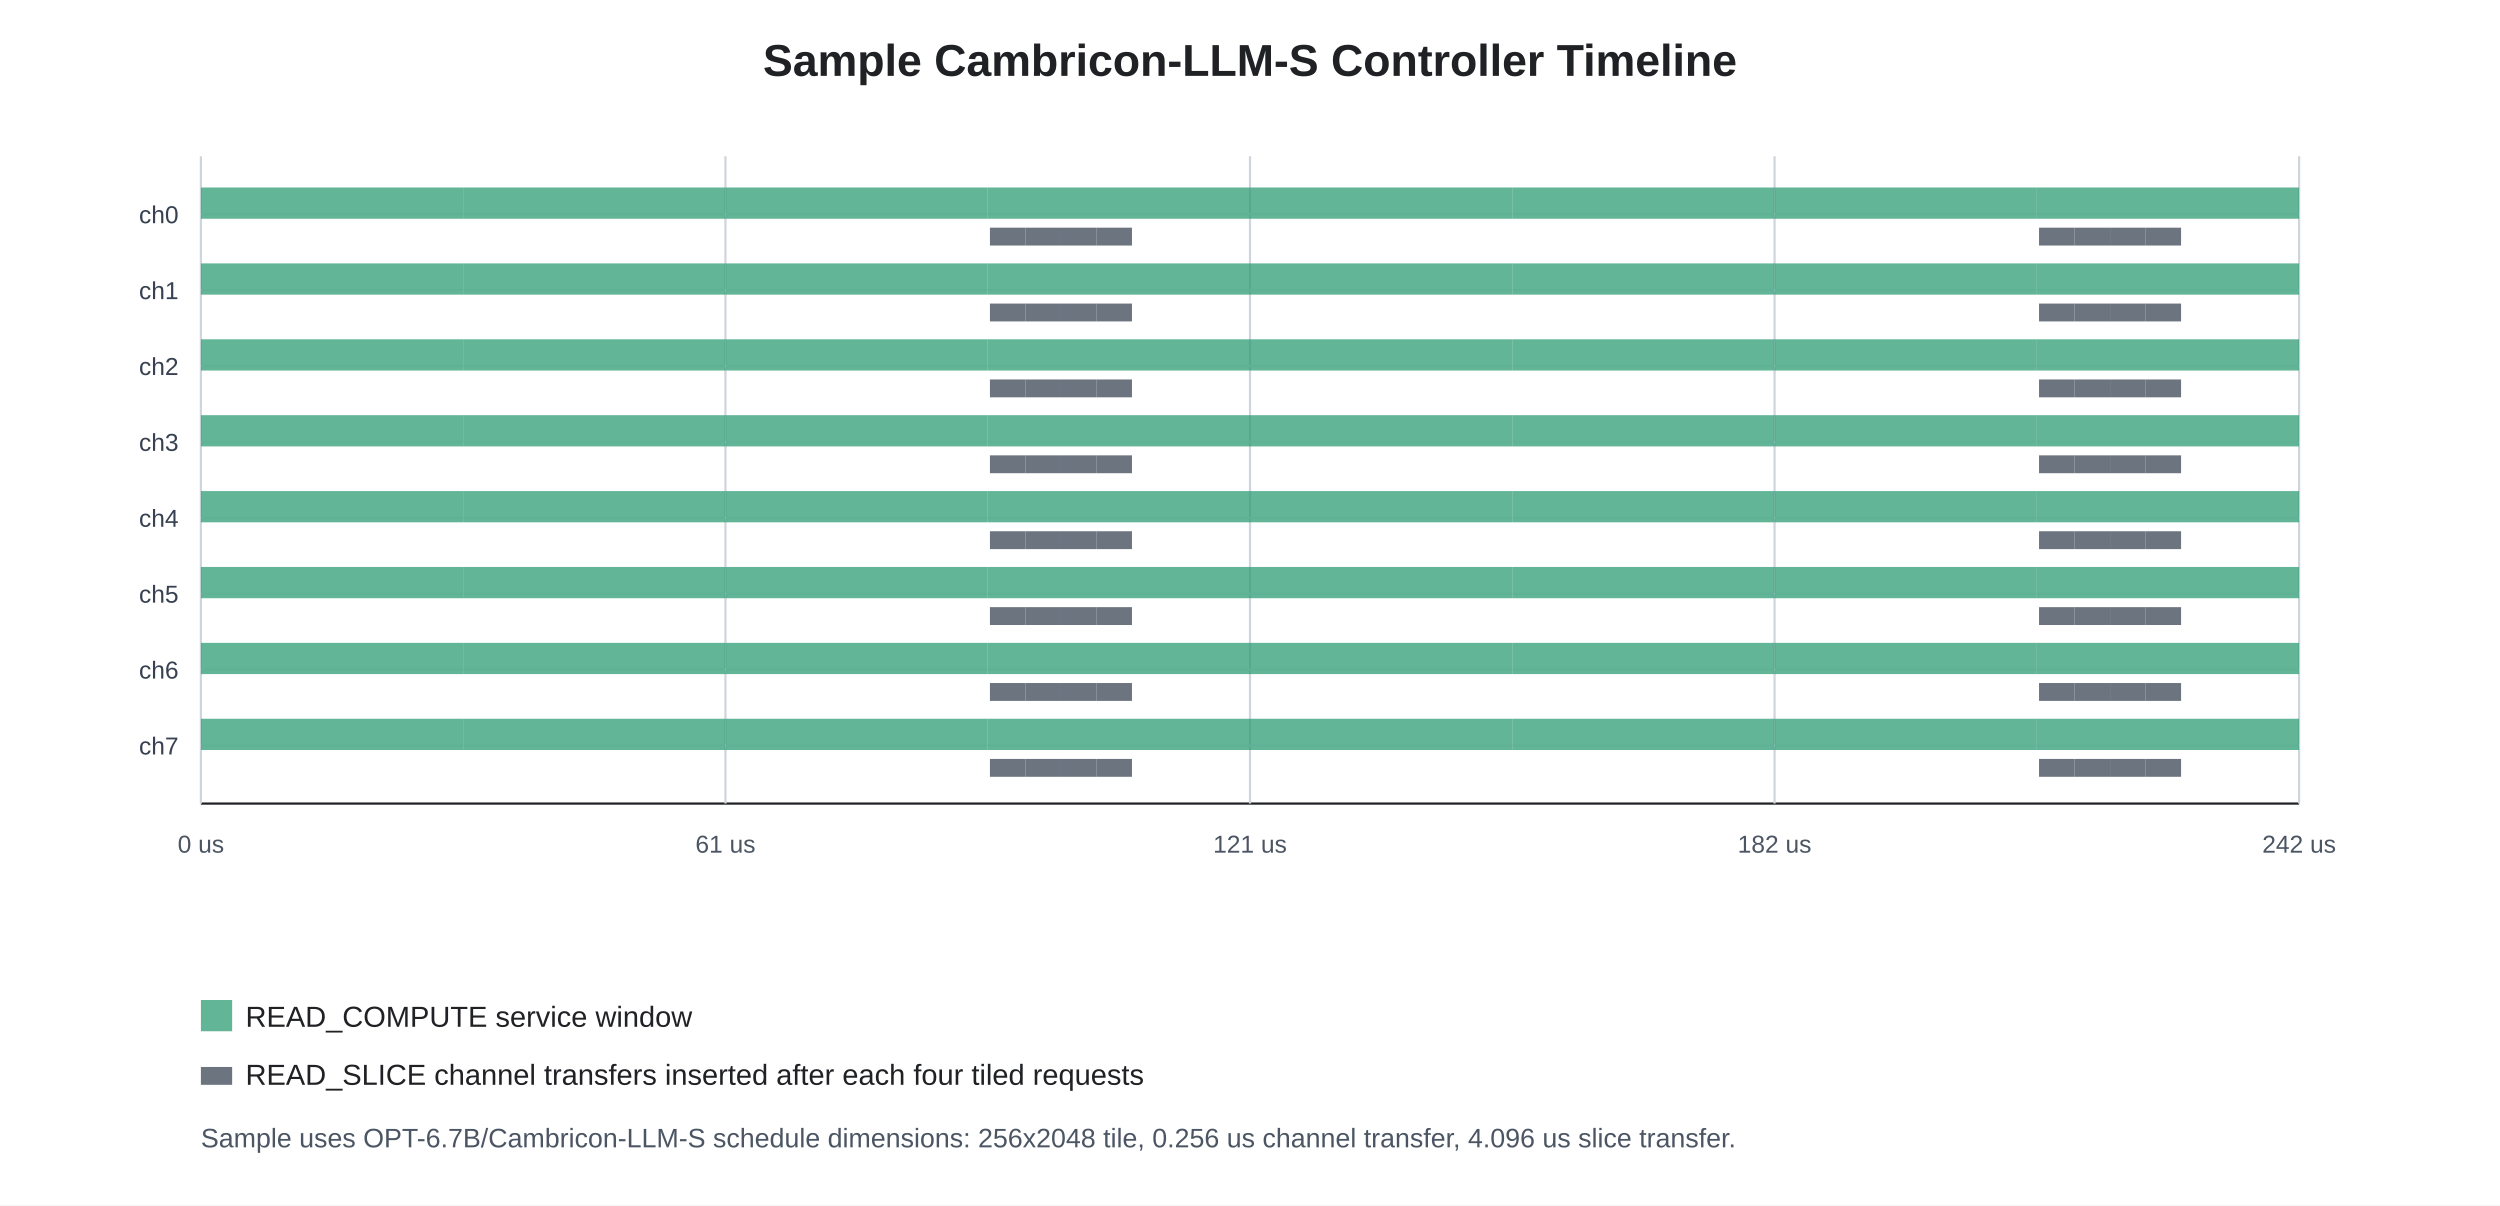
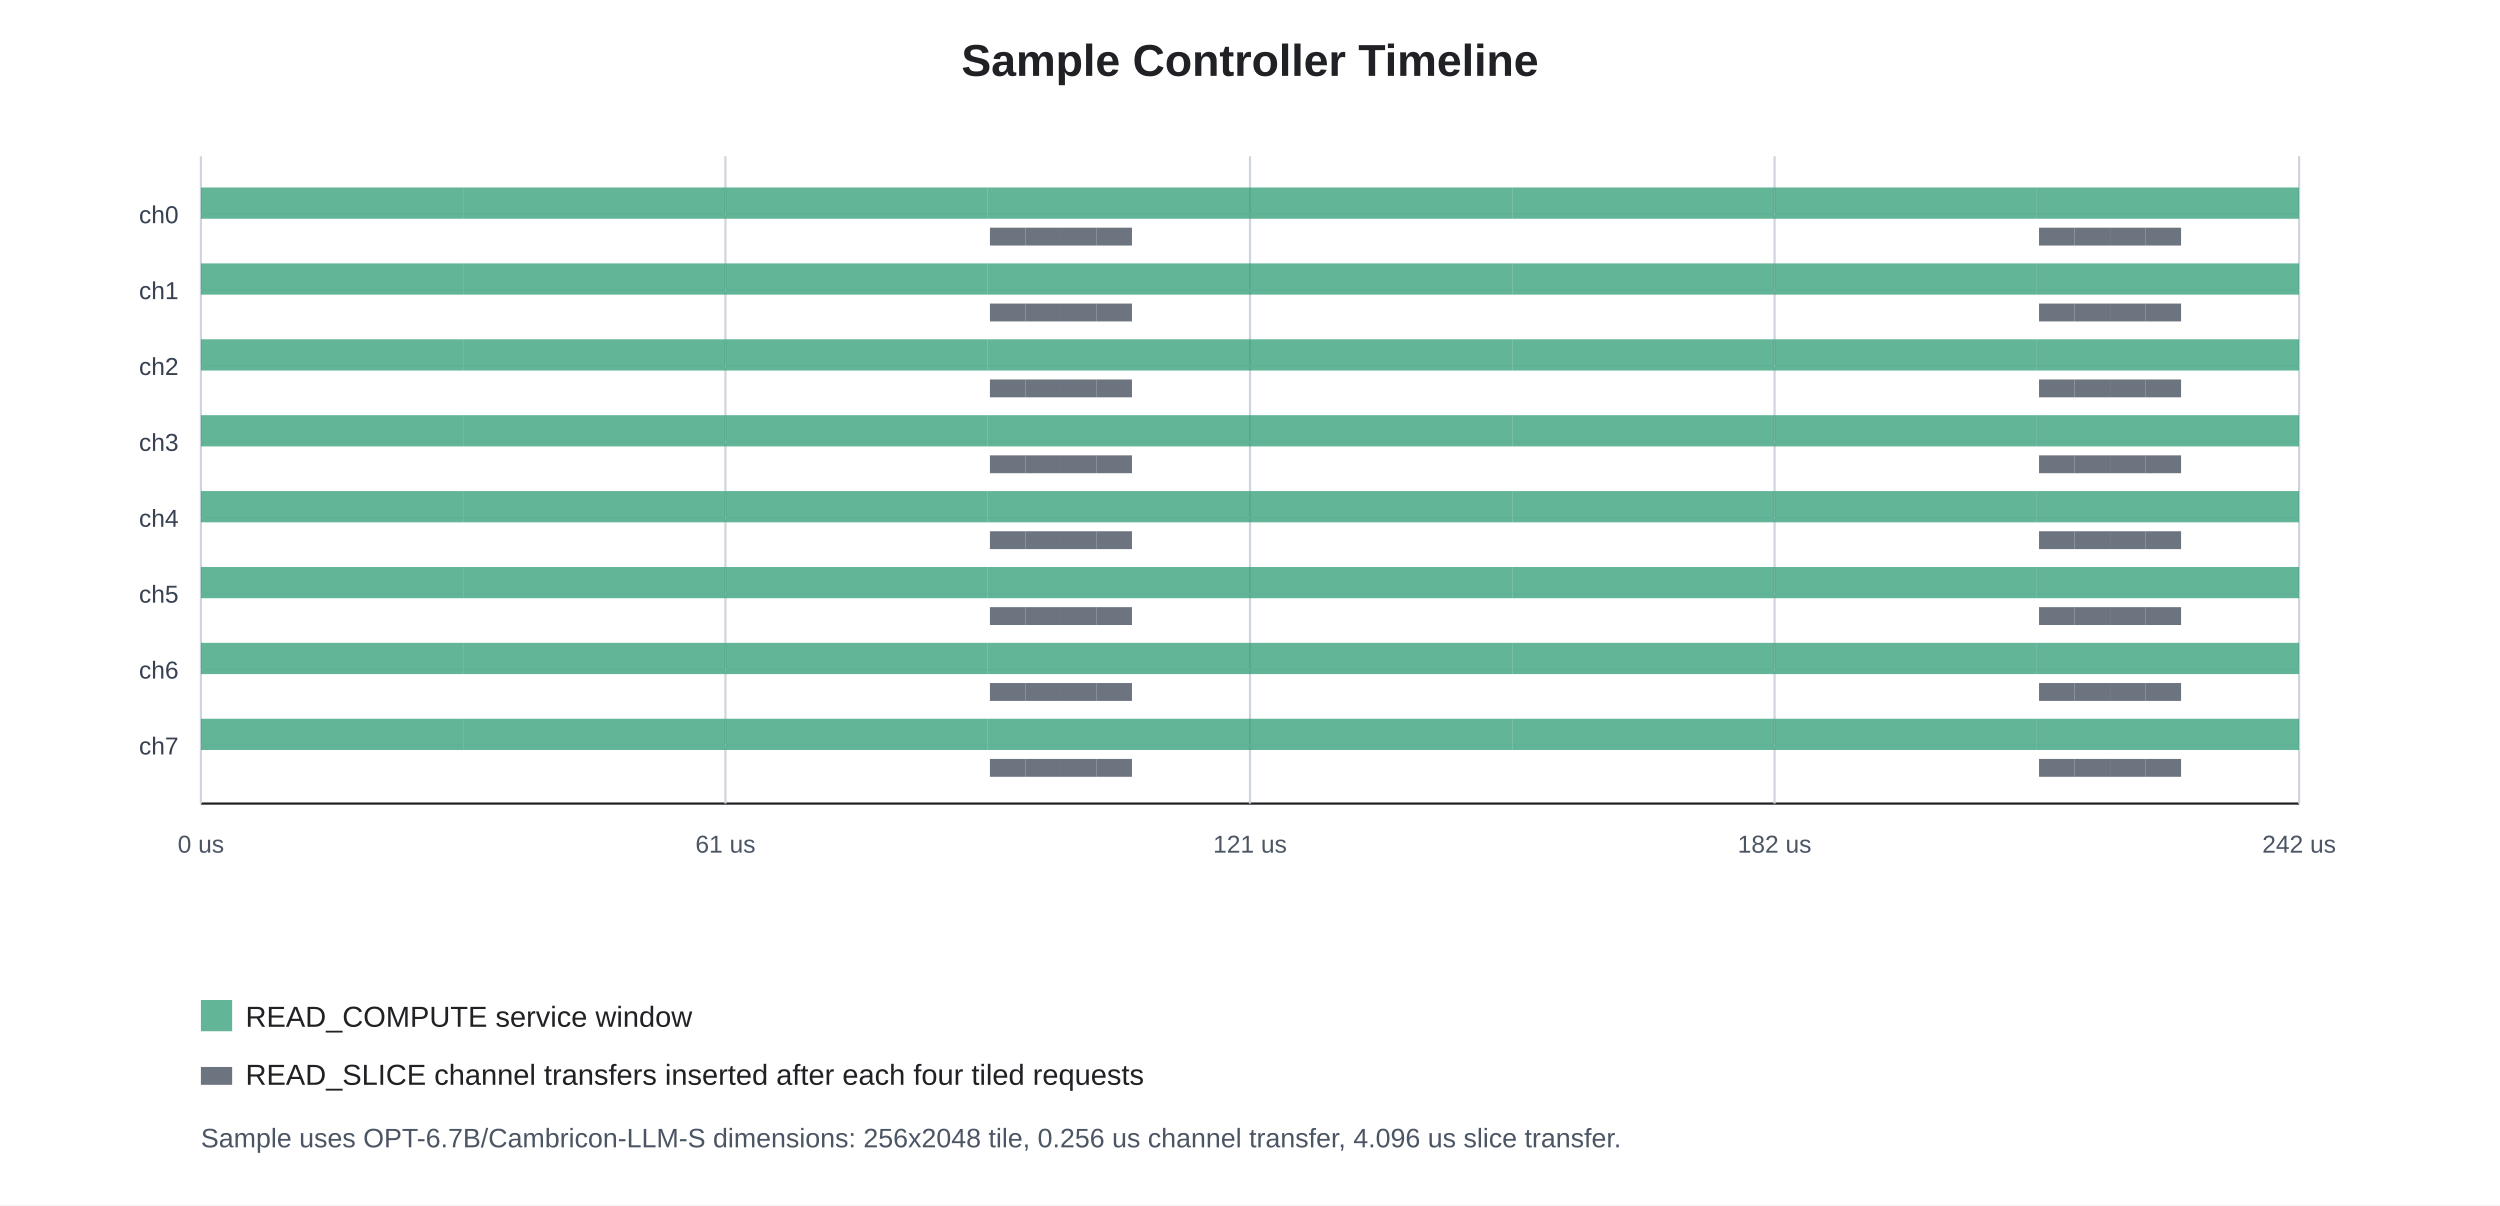
<svg xmlns="http://www.w3.org/2000/svg" width="1120" height="540" viewBox="0 0 1120 540">
  <rect width="100%" height="100%" fill="#ffffff" />
-   <text x="560" y="34" text-anchor="middle" font-family="Arial,Helvetica,sans-serif" font-size="20" font-weight="700" fill="#202124">Sample Cambricon-LLM-S Controller Timeline</text>
+   <text x="560" y="34" text-anchor="middle" font-family="Arial,Helvetica,sans-serif" font-size="20" font-weight="700" fill="#202124">Sample Controller Timeline</text>
  <line x1="90" y1="360" x2="1030" y2="360" stroke="#202124" stroke-width="1" />
  <line x1="90.00" y1="70" x2="90.00" y2="360" stroke="#d0d5dd" stroke-width="1" />
  <text x="90.00" y="382" text-anchor="middle" font-family="Arial,Helvetica,sans-serif" font-size="11" fill="#4b5563">0 us</text>
  <line x1="325.00" y1="70" x2="325.00" y2="360" stroke="#d0d5dd" stroke-width="1" />
  <text x="325.00" y="382" text-anchor="middle" font-family="Arial,Helvetica,sans-serif" font-size="11" fill="#4b5563">61 us</text>
  <line x1="560.00" y1="70" x2="560.00" y2="360" stroke="#d0d5dd" stroke-width="1" />
  <text x="560.00" y="382" text-anchor="middle" font-family="Arial,Helvetica,sans-serif" font-size="11" fill="#4b5563">121 us</text>
  <line x1="795.00" y1="70" x2="795.00" y2="360" stroke="#d0d5dd" stroke-width="1" />
  <text x="795.00" y="382" text-anchor="middle" font-family="Arial,Helvetica,sans-serif" font-size="11" fill="#4b5563">182 us</text>
  <line x1="1030.00" y1="70" x2="1030.00" y2="360" stroke="#d0d5dd" stroke-width="1" />
  <text x="1030.00" y="382" text-anchor="middle" font-family="Arial,Helvetica,sans-serif" font-size="11" fill="#4b5563">242 us</text>
  <text x="80" y="100" text-anchor="end" font-family="Arial,Helvetica,sans-serif" font-size="11" fill="#374151">ch0</text>
  <line x1="90" y1="96" x2="1030" y2="96" stroke="#eef2f7" stroke-width="1" />
  <rect x="90.00" y="84" width="117.50" height="14" fill="#2f9c74" opacity="0.75" />
  <rect x="207.50" y="84" width="117.50" height="14" fill="#2f9c74" opacity="0.75" />
  <rect x="325.00" y="84" width="117.50" height="14" fill="#2f9c74" opacity="0.75" />
  <rect x="442.50" y="84" width="117.50" height="14" fill="#2f9c74" opacity="0.75" />
  <rect x="443.49" y="102" width="15.91" height="8" fill="#4b5563" opacity="0.82" />
  <rect x="459.40" y="102" width="15.91" height="8" fill="#4b5563" opacity="0.82" />
  <rect x="475.31" y="102" width="15.91" height="8" fill="#4b5563" opacity="0.82" />
  <rect x="491.21" y="102" width="15.91" height="8" fill="#4b5563" opacity="0.82" />
  <rect x="560.00" y="84" width="117.50" height="14" fill="#2f9c74" opacity="0.75" />
  <rect x="677.50" y="84" width="117.50" height="14" fill="#2f9c74" opacity="0.75" />
  <rect x="795.00" y="84" width="117.50" height="14" fill="#2f9c74" opacity="0.75" />
  <rect x="912.50" y="84" width="117.50" height="14" fill="#2f9c74" opacity="0.75" />
  <rect x="913.49" y="102" width="15.91" height="8" fill="#4b5563" opacity="0.82" />
  <rect x="929.40" y="102" width="15.91" height="8" fill="#4b5563" opacity="0.82" />
  <rect x="945.31" y="102" width="15.91" height="8" fill="#4b5563" opacity="0.82" />
  <rect x="961.21" y="102" width="15.91" height="8" fill="#4b5563" opacity="0.82" />
  <text x="80" y="134" text-anchor="end" font-family="Arial,Helvetica,sans-serif" font-size="11" fill="#374151">ch1</text>
  <line x1="90" y1="130" x2="1030" y2="130" stroke="#eef2f7" stroke-width="1" />
  <rect x="90.00" y="118" width="117.50" height="14" fill="#2f9c74" opacity="0.75" />
  <rect x="207.50" y="118" width="117.50" height="14" fill="#2f9c74" opacity="0.75" />
  <rect x="325.00" y="118" width="117.50" height="14" fill="#2f9c74" opacity="0.75" />
  <rect x="442.50" y="118" width="117.50" height="14" fill="#2f9c74" opacity="0.75" />
  <rect x="443.49" y="136" width="15.91" height="8" fill="#4b5563" opacity="0.82" />
  <rect x="459.40" y="136" width="15.91" height="8" fill="#4b5563" opacity="0.82" />
  <rect x="475.31" y="136" width="15.91" height="8" fill="#4b5563" opacity="0.82" />
  <rect x="491.21" y="136" width="15.91" height="8" fill="#4b5563" opacity="0.82" />
  <rect x="560.00" y="118" width="117.50" height="14" fill="#2f9c74" opacity="0.75" />
  <rect x="677.50" y="118" width="117.50" height="14" fill="#2f9c74" opacity="0.75" />
  <rect x="795.00" y="118" width="117.50" height="14" fill="#2f9c74" opacity="0.75" />
  <rect x="912.50" y="118" width="117.50" height="14" fill="#2f9c74" opacity="0.75" />
  <rect x="913.49" y="136" width="15.91" height="8" fill="#4b5563" opacity="0.82" />
  <rect x="929.40" y="136" width="15.91" height="8" fill="#4b5563" opacity="0.82" />
  <rect x="945.31" y="136" width="15.91" height="8" fill="#4b5563" opacity="0.82" />
  <rect x="961.21" y="136" width="15.91" height="8" fill="#4b5563" opacity="0.82" />
  <text x="80" y="168" text-anchor="end" font-family="Arial,Helvetica,sans-serif" font-size="11" fill="#374151">ch2</text>
  <line x1="90" y1="164" x2="1030" y2="164" stroke="#eef2f7" stroke-width="1" />
  <rect x="90.00" y="152" width="117.50" height="14" fill="#2f9c74" opacity="0.75" />
  <rect x="207.50" y="152" width="117.50" height="14" fill="#2f9c74" opacity="0.75" />
  <rect x="325.00" y="152" width="117.50" height="14" fill="#2f9c74" opacity="0.75" />
  <rect x="442.50" y="152" width="117.50" height="14" fill="#2f9c74" opacity="0.75" />
  <rect x="443.49" y="170" width="15.91" height="8" fill="#4b5563" opacity="0.82" />
  <rect x="459.40" y="170" width="15.91" height="8" fill="#4b5563" opacity="0.82" />
  <rect x="475.31" y="170" width="15.91" height="8" fill="#4b5563" opacity="0.82" />
  <rect x="491.21" y="170" width="15.91" height="8" fill="#4b5563" opacity="0.82" />
  <rect x="560.00" y="152" width="117.50" height="14" fill="#2f9c74" opacity="0.75" />
  <rect x="677.50" y="152" width="117.50" height="14" fill="#2f9c74" opacity="0.75" />
  <rect x="795.00" y="152" width="117.50" height="14" fill="#2f9c74" opacity="0.75" />
  <rect x="912.50" y="152" width="117.50" height="14" fill="#2f9c74" opacity="0.75" />
  <rect x="913.49" y="170" width="15.91" height="8" fill="#4b5563" opacity="0.82" />
  <rect x="929.40" y="170" width="15.91" height="8" fill="#4b5563" opacity="0.82" />
  <rect x="945.31" y="170" width="15.91" height="8" fill="#4b5563" opacity="0.82" />
  <rect x="961.21" y="170" width="15.91" height="8" fill="#4b5563" opacity="0.82" />
  <text x="80" y="202" text-anchor="end" font-family="Arial,Helvetica,sans-serif" font-size="11" fill="#374151">ch3</text>
  <line x1="90" y1="198" x2="1030" y2="198" stroke="#eef2f7" stroke-width="1" />
  <rect x="90.00" y="186" width="117.50" height="14" fill="#2f9c74" opacity="0.75" />
  <rect x="207.50" y="186" width="117.50" height="14" fill="#2f9c74" opacity="0.75" />
  <rect x="325.00" y="186" width="117.50" height="14" fill="#2f9c74" opacity="0.75" />
  <rect x="442.50" y="186" width="117.50" height="14" fill="#2f9c74" opacity="0.75" />
  <rect x="443.49" y="204" width="15.91" height="8" fill="#4b5563" opacity="0.82" />
  <rect x="459.40" y="204" width="15.91" height="8" fill="#4b5563" opacity="0.82" />
  <rect x="475.31" y="204" width="15.91" height="8" fill="#4b5563" opacity="0.82" />
  <rect x="491.21" y="204" width="15.91" height="8" fill="#4b5563" opacity="0.82" />
  <rect x="560.00" y="186" width="117.50" height="14" fill="#2f9c74" opacity="0.75" />
  <rect x="677.50" y="186" width="117.50" height="14" fill="#2f9c74" opacity="0.75" />
  <rect x="795.00" y="186" width="117.50" height="14" fill="#2f9c74" opacity="0.75" />
  <rect x="912.50" y="186" width="117.50" height="14" fill="#2f9c74" opacity="0.75" />
  <rect x="913.49" y="204" width="15.91" height="8" fill="#4b5563" opacity="0.82" />
  <rect x="929.40" y="204" width="15.91" height="8" fill="#4b5563" opacity="0.82" />
  <rect x="945.31" y="204" width="15.91" height="8" fill="#4b5563" opacity="0.82" />
  <rect x="961.21" y="204" width="15.91" height="8" fill="#4b5563" opacity="0.82" />
  <text x="80" y="236" text-anchor="end" font-family="Arial,Helvetica,sans-serif" font-size="11" fill="#374151">ch4</text>
  <line x1="90" y1="232" x2="1030" y2="232" stroke="#eef2f7" stroke-width="1" />
  <rect x="90.00" y="220" width="117.50" height="14" fill="#2f9c74" opacity="0.75" />
  <rect x="207.50" y="220" width="117.50" height="14" fill="#2f9c74" opacity="0.75" />
  <rect x="325.00" y="220" width="117.50" height="14" fill="#2f9c74" opacity="0.75" />
  <rect x="442.50" y="220" width="117.50" height="14" fill="#2f9c74" opacity="0.75" />
  <rect x="443.49" y="238" width="15.91" height="8" fill="#4b5563" opacity="0.82" />
  <rect x="459.40" y="238" width="15.91" height="8" fill="#4b5563" opacity="0.82" />
  <rect x="475.31" y="238" width="15.91" height="8" fill="#4b5563" opacity="0.82" />
  <rect x="491.21" y="238" width="15.91" height="8" fill="#4b5563" opacity="0.82" />
  <rect x="560.00" y="220" width="117.50" height="14" fill="#2f9c74" opacity="0.75" />
  <rect x="677.50" y="220" width="117.50" height="14" fill="#2f9c74" opacity="0.75" />
  <rect x="795.00" y="220" width="117.50" height="14" fill="#2f9c74" opacity="0.75" />
  <rect x="912.50" y="220" width="117.50" height="14" fill="#2f9c74" opacity="0.75" />
  <rect x="913.49" y="238" width="15.91" height="8" fill="#4b5563" opacity="0.82" />
  <rect x="929.40" y="238" width="15.91" height="8" fill="#4b5563" opacity="0.82" />
  <rect x="945.31" y="238" width="15.91" height="8" fill="#4b5563" opacity="0.82" />
  <rect x="961.21" y="238" width="15.91" height="8" fill="#4b5563" opacity="0.82" />
  <text x="80" y="270" text-anchor="end" font-family="Arial,Helvetica,sans-serif" font-size="11" fill="#374151">ch5</text>
  <line x1="90" y1="266" x2="1030" y2="266" stroke="#eef2f7" stroke-width="1" />
  <rect x="90.00" y="254" width="117.50" height="14" fill="#2f9c74" opacity="0.75" />
  <rect x="207.50" y="254" width="117.50" height="14" fill="#2f9c74" opacity="0.75" />
  <rect x="325.00" y="254" width="117.50" height="14" fill="#2f9c74" opacity="0.75" />
  <rect x="442.50" y="254" width="117.50" height="14" fill="#2f9c74" opacity="0.75" />
  <rect x="443.49" y="272" width="15.91" height="8" fill="#4b5563" opacity="0.82" />
  <rect x="459.40" y="272" width="15.91" height="8" fill="#4b5563" opacity="0.82" />
  <rect x="475.31" y="272" width="15.91" height="8" fill="#4b5563" opacity="0.82" />
  <rect x="491.21" y="272" width="15.91" height="8" fill="#4b5563" opacity="0.82" />
  <rect x="560.00" y="254" width="117.50" height="14" fill="#2f9c74" opacity="0.75" />
  <rect x="677.50" y="254" width="117.50" height="14" fill="#2f9c74" opacity="0.75" />
  <rect x="795.00" y="254" width="117.50" height="14" fill="#2f9c74" opacity="0.75" />
  <rect x="912.50" y="254" width="117.50" height="14" fill="#2f9c74" opacity="0.75" />
  <rect x="913.49" y="272" width="15.91" height="8" fill="#4b5563" opacity="0.82" />
  <rect x="929.40" y="272" width="15.91" height="8" fill="#4b5563" opacity="0.82" />
  <rect x="945.31" y="272" width="15.91" height="8" fill="#4b5563" opacity="0.82" />
  <rect x="961.21" y="272" width="15.91" height="8" fill="#4b5563" opacity="0.82" />
  <text x="80" y="304" text-anchor="end" font-family="Arial,Helvetica,sans-serif" font-size="11" fill="#374151">ch6</text>
  <line x1="90" y1="300" x2="1030" y2="300" stroke="#eef2f7" stroke-width="1" />
  <rect x="90.00" y="288" width="117.50" height="14" fill="#2f9c74" opacity="0.75" />
  <rect x="207.50" y="288" width="117.50" height="14" fill="#2f9c74" opacity="0.75" />
  <rect x="325.00" y="288" width="117.50" height="14" fill="#2f9c74" opacity="0.75" />
  <rect x="442.50" y="288" width="117.50" height="14" fill="#2f9c74" opacity="0.75" />
  <rect x="443.49" y="306" width="15.91" height="8" fill="#4b5563" opacity="0.82" />
  <rect x="459.40" y="306" width="15.91" height="8" fill="#4b5563" opacity="0.82" />
  <rect x="475.31" y="306" width="15.91" height="8" fill="#4b5563" opacity="0.82" />
  <rect x="491.21" y="306" width="15.91" height="8" fill="#4b5563" opacity="0.82" />
  <rect x="560.00" y="288" width="117.50" height="14" fill="#2f9c74" opacity="0.75" />
  <rect x="677.50" y="288" width="117.50" height="14" fill="#2f9c74" opacity="0.75" />
  <rect x="795.00" y="288" width="117.50" height="14" fill="#2f9c74" opacity="0.75" />
  <rect x="912.50" y="288" width="117.50" height="14" fill="#2f9c74" opacity="0.75" />
  <rect x="913.49" y="306" width="15.91" height="8" fill="#4b5563" opacity="0.82" />
  <rect x="929.40" y="306" width="15.91" height="8" fill="#4b5563" opacity="0.82" />
  <rect x="945.31" y="306" width="15.91" height="8" fill="#4b5563" opacity="0.82" />
  <rect x="961.21" y="306" width="15.91" height="8" fill="#4b5563" opacity="0.82" />
  <text x="80" y="338" text-anchor="end" font-family="Arial,Helvetica,sans-serif" font-size="11" fill="#374151">ch7</text>
  <line x1="90" y1="334" x2="1030" y2="334" stroke="#eef2f7" stroke-width="1" />
  <rect x="90.00" y="322" width="117.50" height="14" fill="#2f9c74" opacity="0.75" />
  <rect x="207.50" y="322" width="117.50" height="14" fill="#2f9c74" opacity="0.75" />
  <rect x="325.00" y="322" width="117.50" height="14" fill="#2f9c74" opacity="0.75" />
  <rect x="442.50" y="322" width="117.50" height="14" fill="#2f9c74" opacity="0.75" />
  <rect x="443.49" y="340" width="15.91" height="8" fill="#4b5563" opacity="0.82" />
  <rect x="459.40" y="340" width="15.91" height="8" fill="#4b5563" opacity="0.82" />
  <rect x="475.31" y="340" width="15.91" height="8" fill="#4b5563" opacity="0.82" />
  <rect x="491.21" y="340" width="15.91" height="8" fill="#4b5563" opacity="0.82" />
  <rect x="560.00" y="322" width="117.50" height="14" fill="#2f9c74" opacity="0.75" />
  <rect x="677.50" y="322" width="117.50" height="14" fill="#2f9c74" opacity="0.75" />
  <rect x="795.00" y="322" width="117.50" height="14" fill="#2f9c74" opacity="0.75" />
  <rect x="912.50" y="322" width="117.50" height="14" fill="#2f9c74" opacity="0.75" />
  <rect x="913.49" y="340" width="15.91" height="8" fill="#4b5563" opacity="0.82" />
  <rect x="929.40" y="340" width="15.91" height="8" fill="#4b5563" opacity="0.82" />
  <rect x="945.31" y="340" width="15.91" height="8" fill="#4b5563" opacity="0.82" />
  <rect x="961.21" y="340" width="15.91" height="8" fill="#4b5563" opacity="0.82" />
  <rect x="90" y="448" width="14" height="14" fill="#2f9c74" opacity="0.75" />
  <text x="110" y="460" font-family="Arial,Helvetica,sans-serif" font-size="13" fill="#202124">READ_COMPUTE service window</text>
  <rect x="90" y="478" width="14" height="8" fill="#4b5563" opacity="0.82" />
  <text x="110" y="486" font-family="Arial,Helvetica,sans-serif" font-size="13" fill="#202124">READ_SLICE channel transfers inserted after each four tiled requests</text>
-   <text x="90" y="514" font-family="Arial,Helvetica,sans-serif" font-size="12" fill="#4b5563">Sample uses OPT-6.7B/Cambricon-LLM-S schedule dimensions: 256x2048 tile, 0.256 us channel transfer, 4.096 us slice transfer.</text>
+   <text x="90" y="514" font-family="Arial,Helvetica,sans-serif" font-size="12" fill="#4b5563">Sample uses OPT-6.7B/Cambricon-LLM-S dimensions: 256x2048 tile, 0.256 us channel transfer, 4.096 us slice transfer.</text>
</svg>
